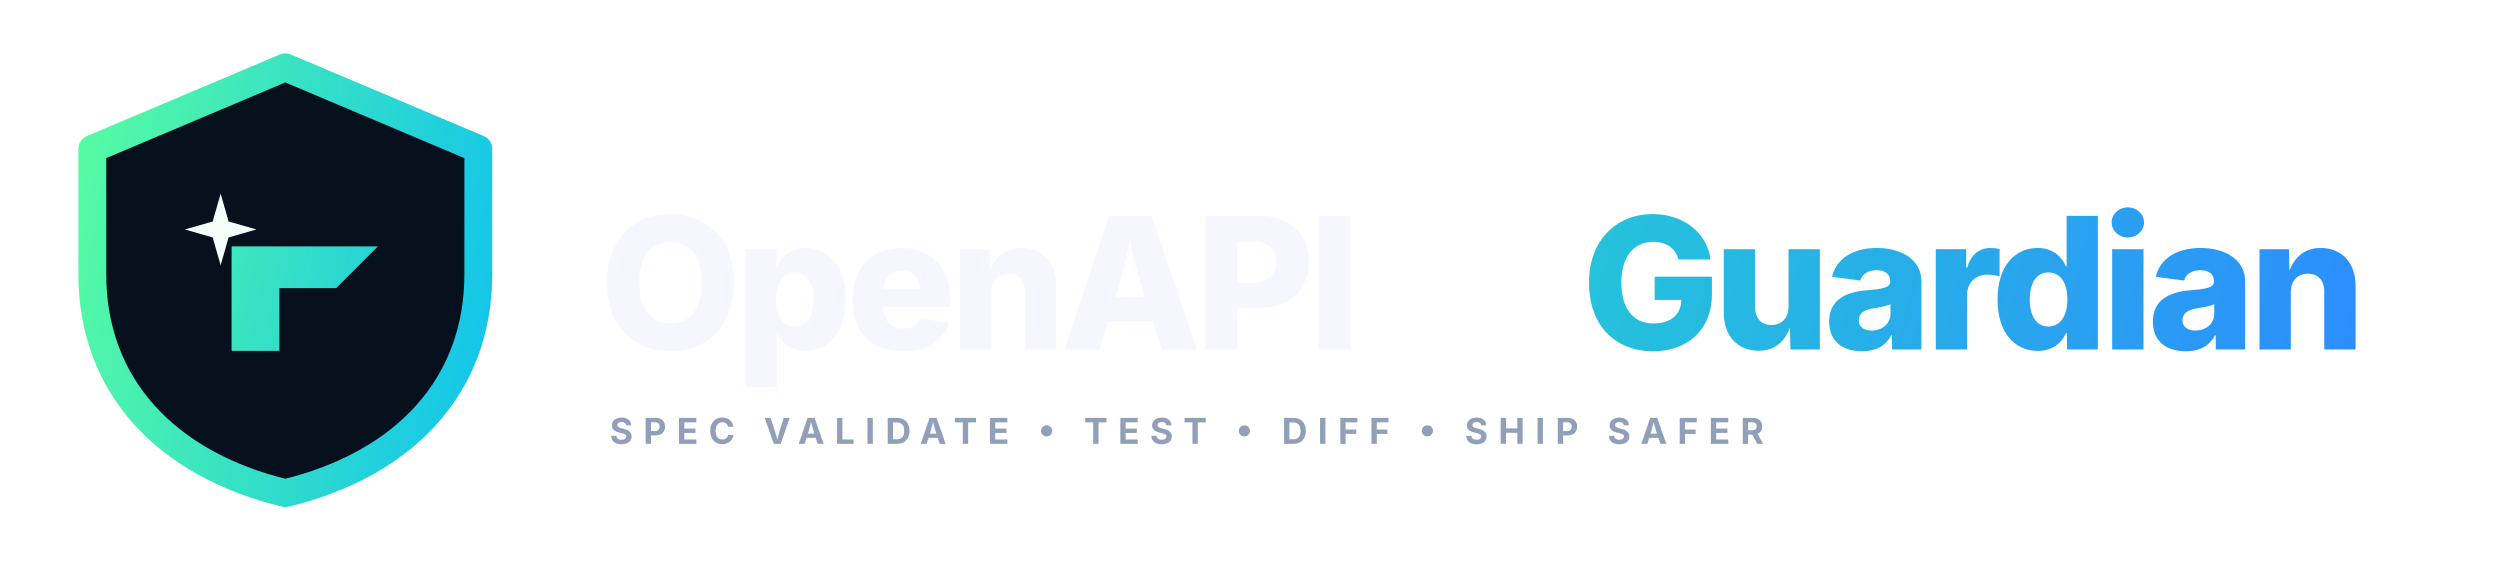
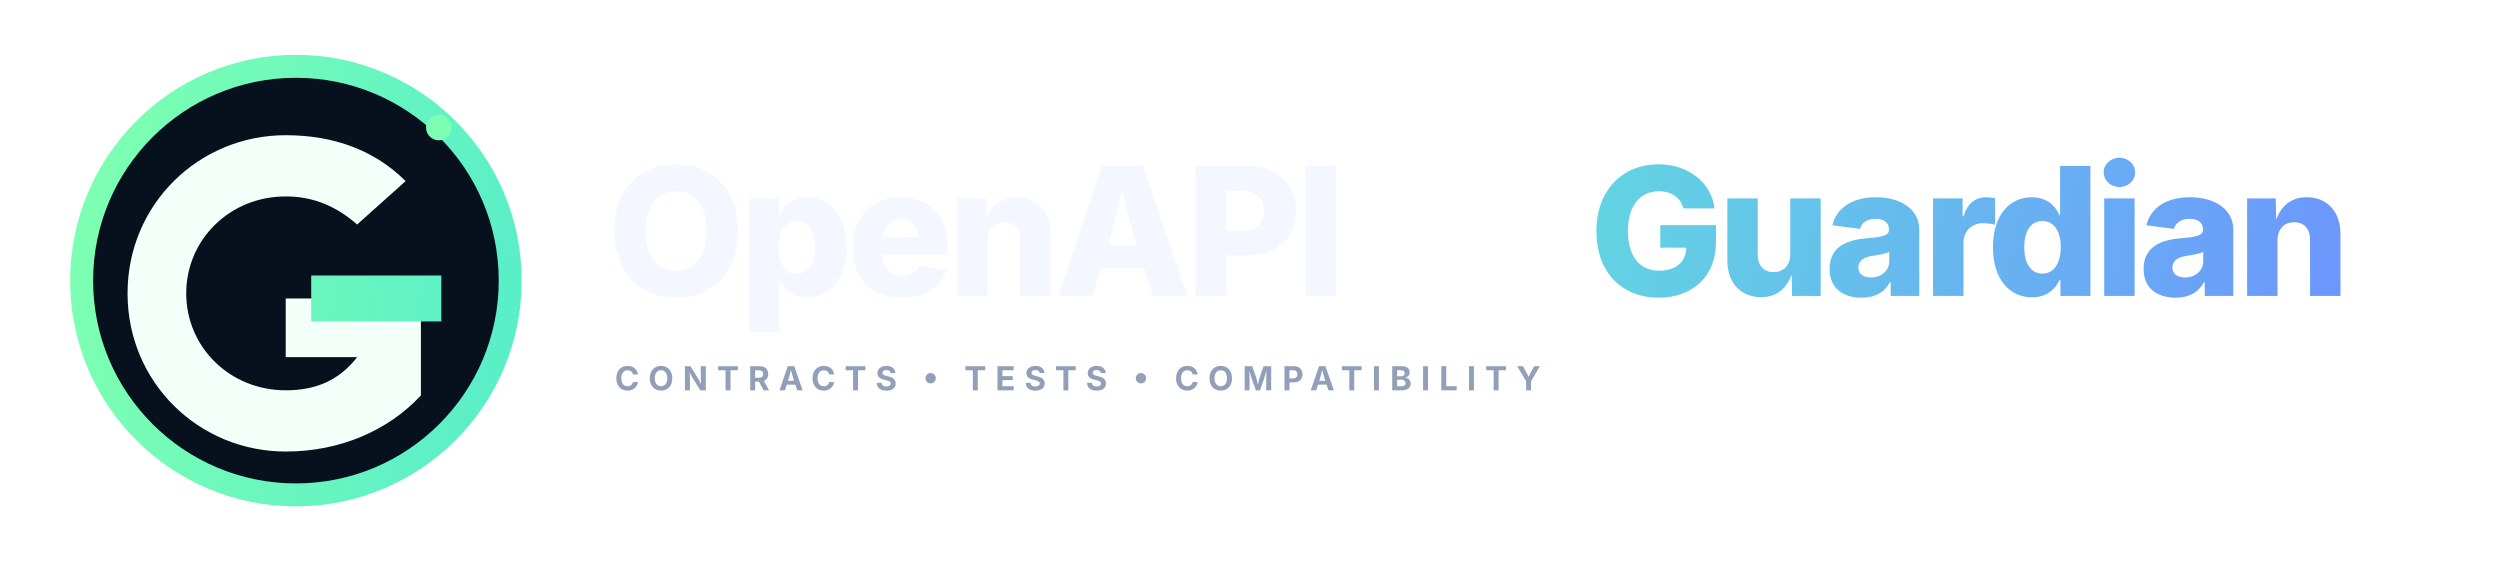
<svg xmlns="http://www.w3.org/2000/svg" viewBox="0 0 980 220" role="img" aria-labelledby="title desc">
  <defs>
    <linearGradient id="g" x1="30" y1="30" x2="940" y2="190" gradientUnits="userSpaceOnUse">
-       <stop stop-color="#5BFF9D" />
-       <stop offset=".5" stop-color="#16C7E8" />
-       <stop offset="1" stop-color="#1769FF" />
+       <stop stop-color="#7CFFB2" />
+       <stop offset=".48" stop-color="#22D3EE" />
+       <stop offset="1" stop-color="#4F7CFF" />
    </linearGradient>
-     <linearGradient id="text" x1="430" y1="50" x2="930" y2="170" gradientUnits="userSpaceOnUse">
-       <stop stop-color="#20E6C4" />
-       <stop offset="1" stop-color="#2C8BFF" />
+     <linearGradient id="text" x1="420" y1="55" x2="930" y2="170" gradientUnits="userSpaceOnUse">
+       <stop stop-color="#5BFFD0" />
+       <stop offset="1" stop-color="#6D91FF" />
    </linearGradient>
  </defs>
-   <g transform="translate(12 10) scale(.39)">
-     <path d="M256 42 450 124v126c0 112-74 191-194 220C136 441 62 362 62 250V124L256 42Z" fill="#07101D" stroke="url(#g)" stroke-width="28" stroke-linejoin="round" />
-     <path d="M173 222h176l-42 42h-57v63h-48V222h-29Z" fill="url(#g)" />
-     <path d="m155 205 28-8 8-28 8 28 28 8-28 8-8 28-8-28-28-8Z" fill="#F4FFFC" />
+   <g transform="translate(16 10)">
+     <circle cx="100" cy="100" r="84" fill="#07101D" stroke="url(#g)" stroke-width="9" />
+     <path d="M143 61c-12-12-28-18-47-18-34 0-62 27-62 62s28 62 62 62c21 0 40-8 53-22v-38H96v23h28c-7 9-16 13-28 13-22 0-39-17-39-38s17-38 39-38c11 0 20 4 28 11l19-17Z" fill="#F3FFF9" />
+     <path d="M106 98h51v18h-51z" fill="url(#g)" />
+     <circle cx="156" cy="40" r="5" fill="#7CFFB2" />
  </g>
-   <text x="235" y="137" font-family="Inter,Segoe UI,Arial,sans-serif" font-size="72" font-weight="760" letter-spacing="-2.5" fill="#F4F7FF">OpenAPI</text>
-   <text x="620" y="137" font-family="Inter,Segoe UI,Arial,sans-serif" font-size="72" font-weight="760" letter-spacing="-2.5" fill="url(#text)">Guardian</text>
-   <text x="239" y="174" font-family="Inter,Segoe UI,Arial,sans-serif" font-size="14" font-weight="650" letter-spacing="4" fill="#91A0B8">SPEC VALIDATE  •  TEST  •  DIFF  •  SHIP SAFER</text>
+   <text x="238" y="116" font-family="Inter,Segoe UI,Arial,sans-serif" font-size="70" font-weight="760" letter-spacing="-2.5" fill="#F4F7FF">OpenAPI</text>
+   <text x="623" y="116" font-family="Inter,Segoe UI,Arial,sans-serif" font-size="70" font-weight="760" letter-spacing="-2.5" fill="url(#text)">Guardian</text>
+   <text x="241" y="153" font-family="Inter,Segoe UI,Arial,sans-serif" font-size="13" font-weight="700" letter-spacing="3.5" fill="#91A0B8">CONTRACTS  •  TESTS  •  COMPATIBILITY</text>
</svg>
